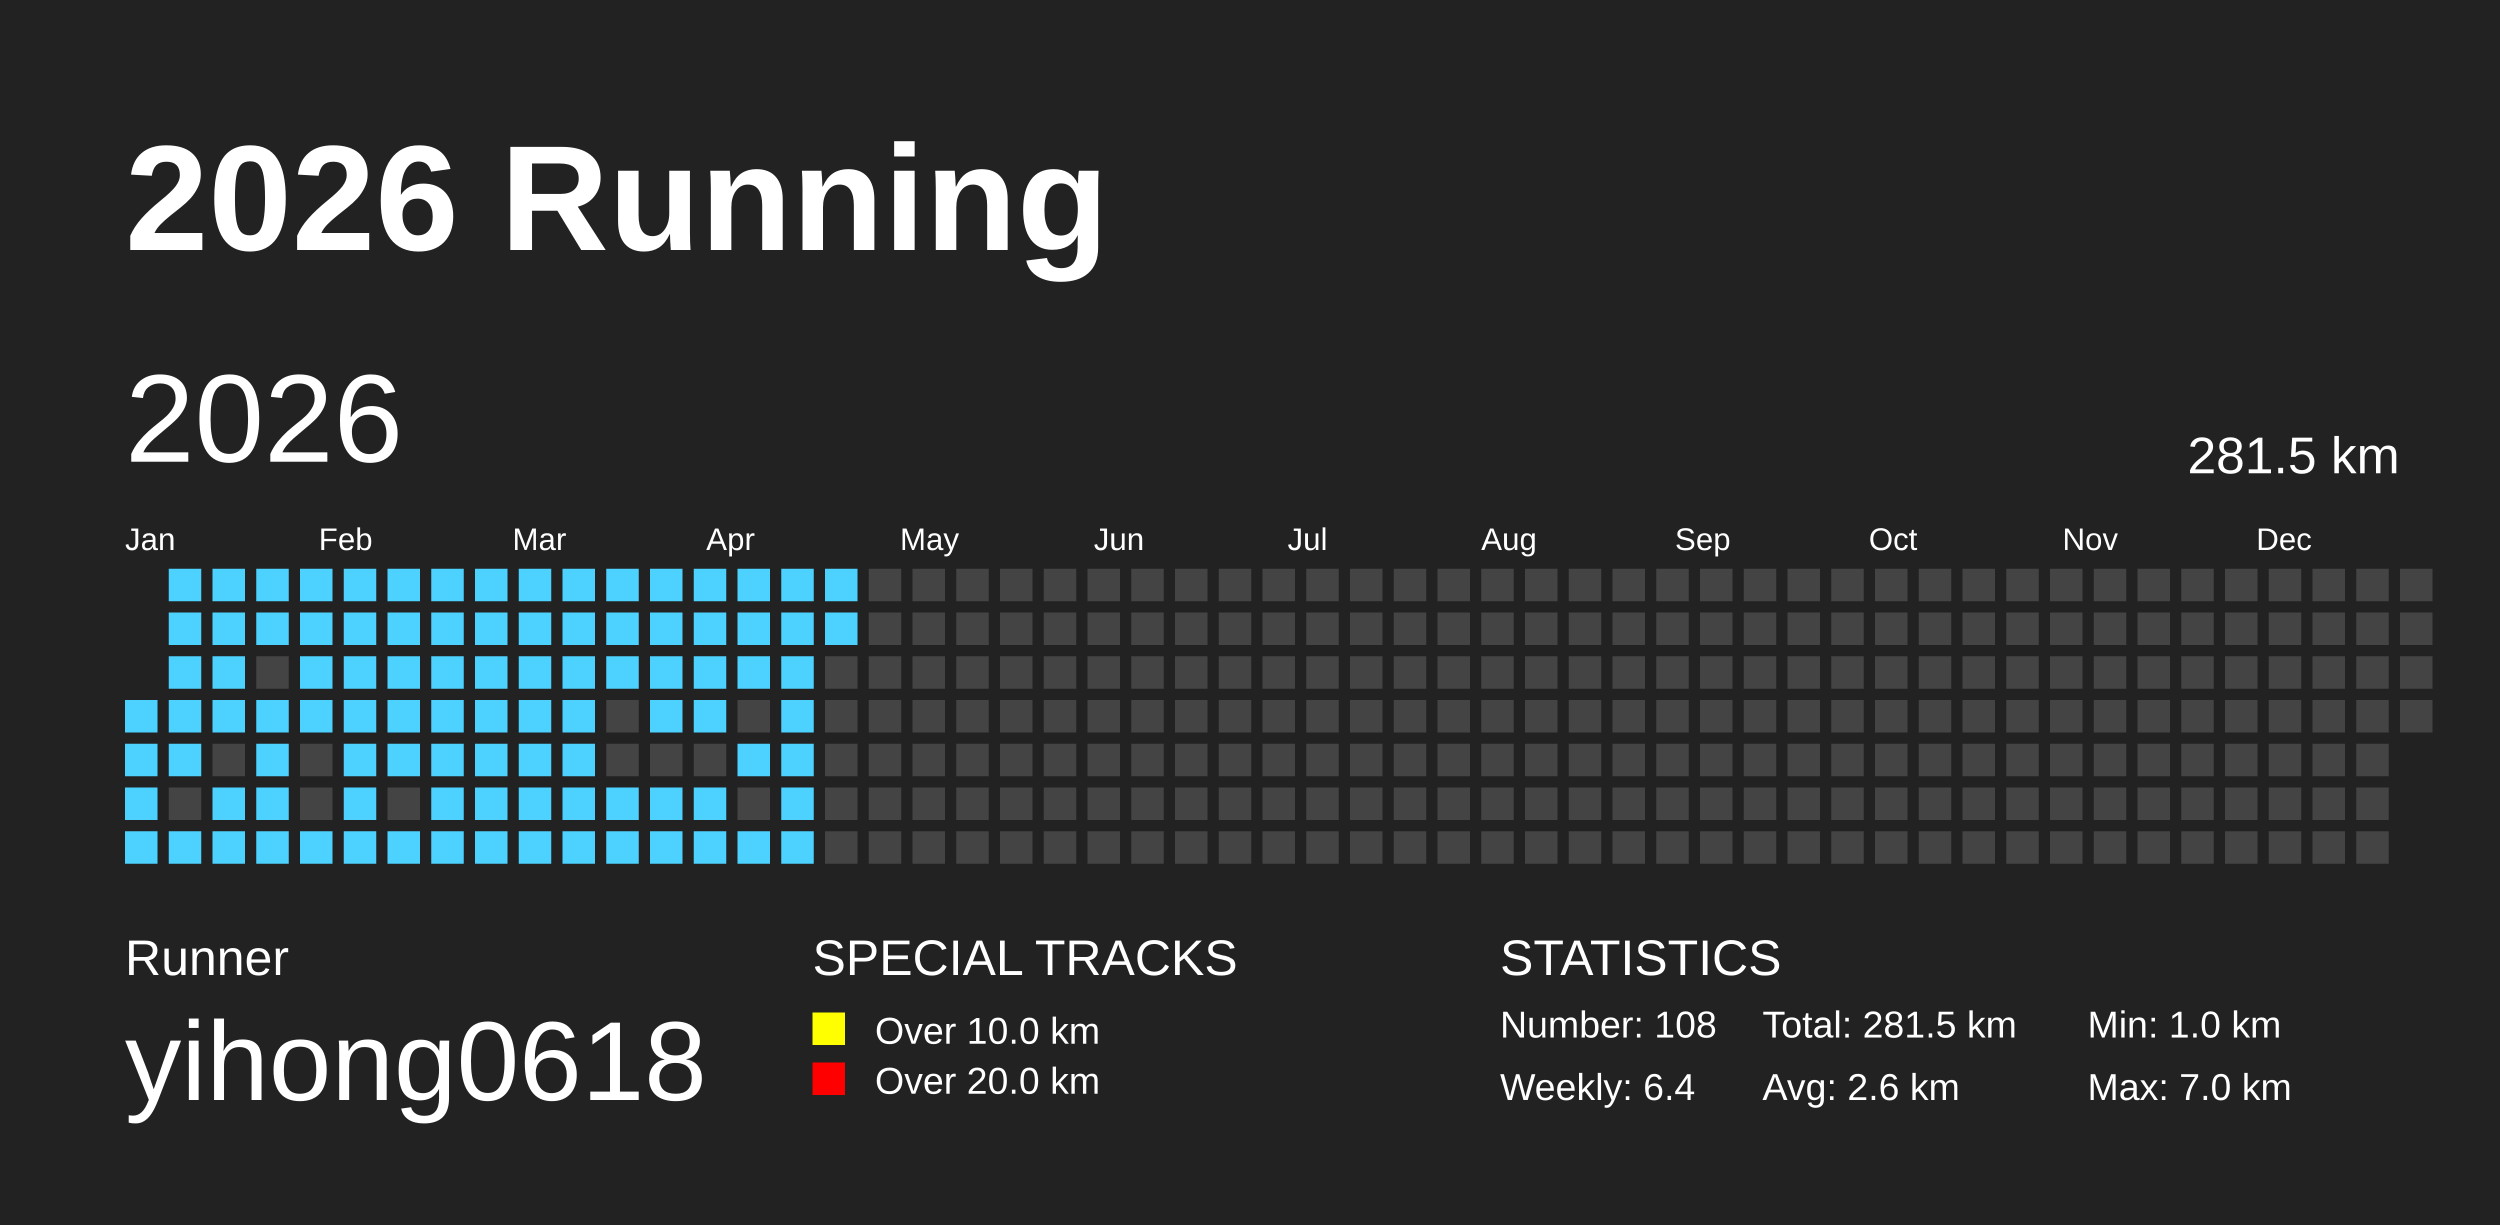
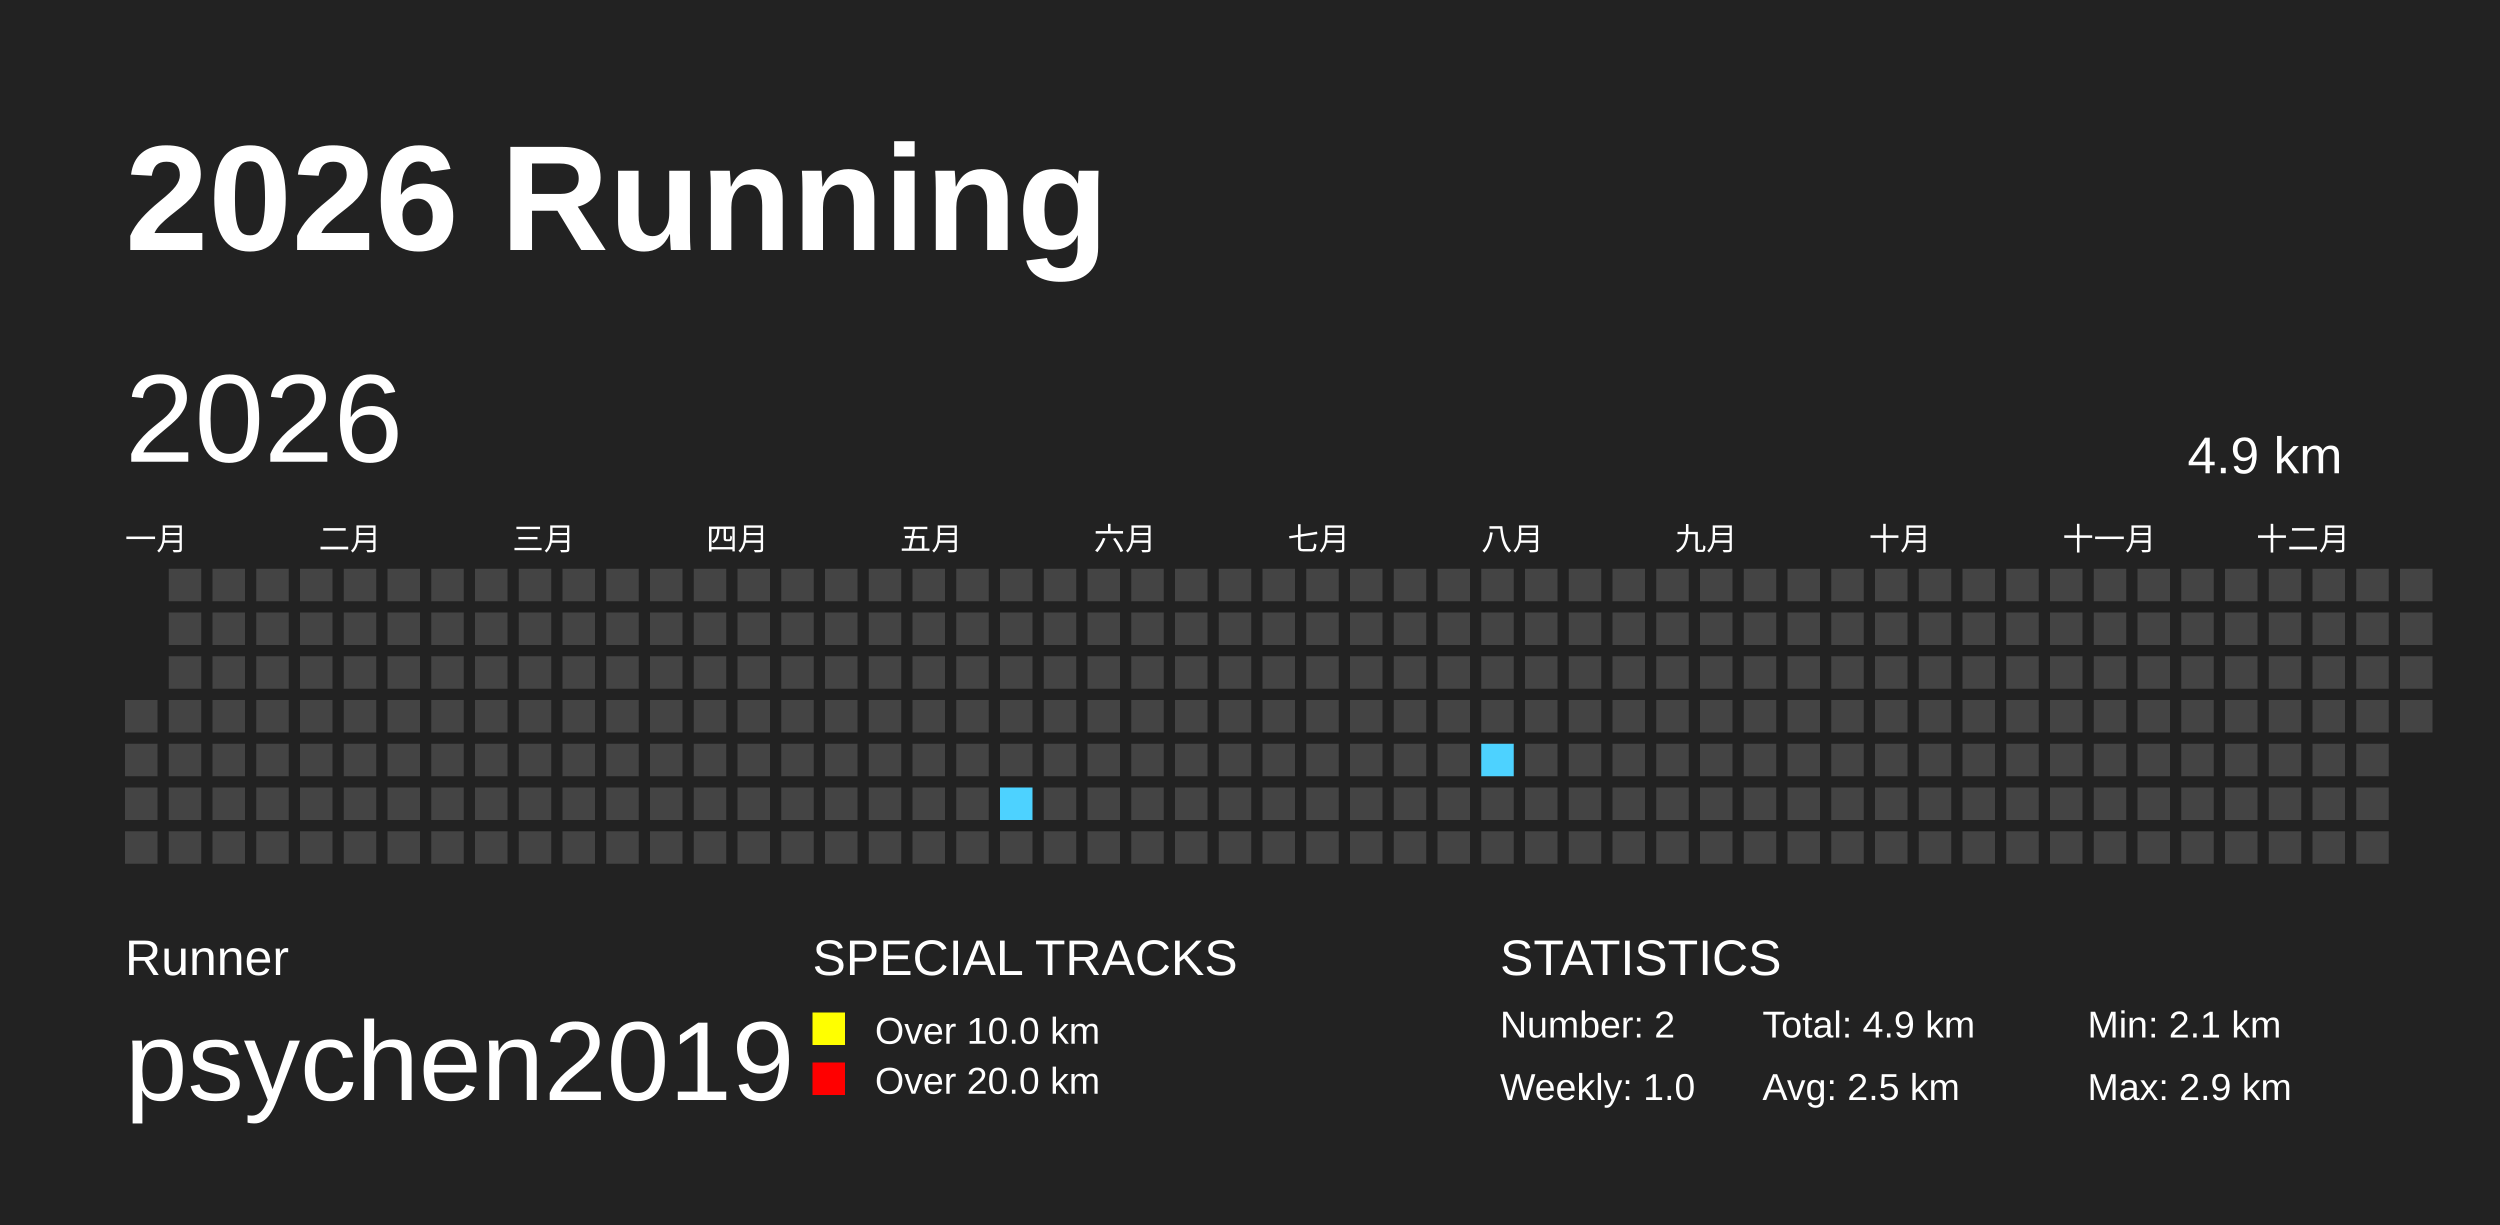
<svg xmlns="http://www.w3.org/2000/svg" baseProfile="full" height="98mm" version="1.1" viewBox="0,0,200,98" width="200mm">
-   <defs />
+   <defs>
+     <pattern height="2" id="indoor-stripe" patternUnits="userSpaceOnUse" width="2">
+       <line stroke="white" stroke-opacity="0.45" stroke-width="0.5" x1="0" x2="2" y1="2" y2="0" />
+     </pattern>
+   </defs>
  <rect fill="#222222" height="98" width="200" x="0" y="0" />
  <text fill="#FFFFFF" style="font-size:12px; font-family:Arial; font-weight:bold;" x="10" y="20">2026 Running</text>
  <text fill="#FFFFFF" style="font-size:4px; font-family:Arial" x="10" y="78">Runner</text>
-   <text fill="#FFFFFF" style="font-size:9px; font-family:Arial" x="10" y="88">yihong0618</text>
+   <text fill="#FFFFFF" style="font-size:9px; font-family:Arial" x="10" y="88">psychen2019</text>
  <text fill="#FFFFFF" style="font-size:4px; font-family:Arial" x="65" y="78">SPECIAL TRACKS</text>
  <rect fill="yellow" height="2.6" width="2.6" x="65" y="81" />
  <text fill="#FFFFFF" style="font-size:3px; font-family:Arial" x="70" y="83.5">Over 10.0 km</text>
  <rect fill="red" height="2.6" width="2.6" x="65" y="85" />
  <text fill="#FFFFFF" style="font-size:3px; font-family:Arial" x="70" y="87.5">Over 20.0 km</text>
  <text fill="#FFFFFF" style="font-size:4px; font-family:Arial" x="120" y="78">STATISTICS</text>
-   <text fill="#FFFFFF" style="font-size:3px; font-family:Arial" x="120" y="83">Number: 108</text>
-   <text fill="#FFFFFF" style="font-size:3px; font-family:Arial" x="120" y="88">Weekly: 6.4</text>
-   <text fill="#FFFFFF" style="font-size:3px; font-family:Arial" x="141" y="83">Total: 281.5 km</text>
-   <text fill="#FFFFFF" style="font-size:3px; font-family:Arial" x="141" y="88">Avg: 2.6 km</text>
-   <text fill="#FFFFFF" style="font-size:3px; font-family:Arial" x="167" y="83">Min: 1.0 km</text>
-   <text fill="#FFFFFF" style="font-size:3px; font-family:Arial" x="167" y="88">Max: 7.0 km</text>
+   <text fill="#FFFFFF" style="font-size:3px; font-family:Arial" x="120" y="83">Number: 2</text>
+   <text fill="#FFFFFF" style="font-size:3px; font-family:Arial" x="120" y="88">Weekly: 1.0</text>
+   <text fill="#FFFFFF" style="font-size:3px; font-family:Arial" x="141" y="83">Total: 4.9 km</text>
+   <text fill="#FFFFFF" style="font-size:3px; font-family:Arial" x="141" y="88">Avg: 2.5 km</text>
+   <text fill="#FFFFFF" style="font-size:3px; font-family:Arial" x="167" y="83">Min: 2.1 km</text>
+   <text fill="#FFFFFF" style="font-size:3px; font-family:Arial" x="167" y="88">Max: 2.9 km</text>
  <text dominant-baseline="hanging" fill="#FFFFFF" style="font-size:10.0px; font-family:Arial;" x="10" y="30">2026</text>
-   <text dominant-baseline="hanging" fill="#FFFFFF" style="font-size:4.125px; font-family:Arial;" x="175" y="35">281.5 km</text>
-   <text fill="#FFFFFF" style="font-size:2.5px; font-family:Arial" x="10.0" y="44">Jan</text>
-   <text fill="#FFFFFF" style="font-size:2.5px; font-family:Arial" x="25.5" y="44">Feb</text>
-   <text fill="#FFFFFF" style="font-size:2.5px; font-family:Arial" x="41.0" y="44">Mar</text>
-   <text fill="#FFFFFF" style="font-size:2.5px; font-family:Arial" x="56.5" y="44">Apr</text>
-   <text fill="#FFFFFF" style="font-size:2.5px; font-family:Arial" x="72.0" y="44">May</text>
-   <text fill="#FFFFFF" style="font-size:2.5px; font-family:Arial" x="87.5" y="44">Jun</text>
-   <text fill="#FFFFFF" style="font-size:2.5px; font-family:Arial" x="103.0" y="44">Jul</text>
-   <text fill="#FFFFFF" style="font-size:2.5px; font-family:Arial" x="118.5" y="44">Aug</text>
-   <text fill="#FFFFFF" style="font-size:2.5px; font-family:Arial" x="134.0" y="44">Sep</text>
-   <text fill="#FFFFFF" style="font-size:2.5px; font-family:Arial" x="149.5" y="44">Oct</text>
-   <text fill="#FFFFFF" style="font-size:2.5px; font-family:Arial" x="165.0" y="44">Nov</text>
-   <text fill="#FFFFFF" style="font-size:2.5px; font-family:Arial" x="180.5" y="44">Dec</text>
-   <rect fill="#4DD2FF" height="2.6" width="2.6" x="10.0" y="56.0" />
-   <rect fill="#4DD2FF" height="2.6" width="2.6" x="10.0" y="59.5" />
-   <rect fill="#4DD2FF" height="2.6" width="2.6" x="10.0" y="63.0" />
-   <rect fill="#4DD2FF" height="2.6" width="2.6" x="10.0" y="66.5" />
-   <rect fill="#4DD2FF" height="2.6" width="2.6" x="13.5" y="45.5" />
-   <rect fill="#4DD2FF" height="2.6" width="2.6" x="13.5" y="49.0" />
-   <rect fill="#4DD2FF" height="2.6" width="2.6" x="13.5" y="52.5" />
-   <rect fill="#4DD2FF" height="2.6" width="2.6" x="13.5" y="56.0" />
-   <rect fill="#4DD2FF" height="2.6" width="2.6" x="13.5" y="59.5" />
+   <text dominant-baseline="hanging" fill="#FFFFFF" style="font-size:4.125px; font-family:Arial;" x="175" y="35">4.9 km</text>
+   <text fill="#FFFFFF" style="font-size:2.5px; font-family:Arial" x="10.0" y="44">一月</text>
+   <text fill="#FFFFFF" style="font-size:2.5px; font-family:Arial" x="25.5" y="44">二月</text>
+   <text fill="#FFFFFF" style="font-size:2.5px; font-family:Arial" x="41.0" y="44">三月</text>
+   <text fill="#FFFFFF" style="font-size:2.5px; font-family:Arial" x="56.5" y="44">四月</text>
+   <text fill="#FFFFFF" style="font-size:2.5px; font-family:Arial" x="72.0" y="44">五月</text>
+   <text fill="#FFFFFF" style="font-size:2.5px; font-family:Arial" x="87.5" y="44">六月</text>
+   <text fill="#FFFFFF" style="font-size:2.5px; font-family:Arial" x="103.0" y="44">七月</text>
+   <text fill="#FFFFFF" style="font-size:2.5px; font-family:Arial" x="118.5" y="44">八月</text>
+   <text fill="#FFFFFF" style="font-size:2.5px; font-family:Arial" x="134.0" y="44">九月</text>
+   <text fill="#FFFFFF" style="font-size:2.5px; font-family:Arial" x="149.5" y="44">十月</text>
+   <text fill="#FFFFFF" style="font-size:2.5px; font-family:Arial" x="165.0" y="44">十一月</text>
+   <text fill="#FFFFFF" style="font-size:2.5px; font-family:Arial" x="180.5" y="44">十二月</text>
+   <rect fill="#444444" height="2.6" width="2.6" x="10.0" y="56.0" />
+   <rect fill="#444444" height="2.6" width="2.6" x="10.0" y="59.5" />
+   <rect fill="#444444" height="2.6" width="2.6" x="10.0" y="63.0" />
+   <rect fill="#444444" height="2.6" width="2.6" x="10.0" y="66.5" />
+   <rect fill="#444444" height="2.6" width="2.6" x="13.5" y="45.5" />
+   <rect fill="#444444" height="2.6" width="2.6" x="13.5" y="49.0" />
+   <rect fill="#444444" height="2.6" width="2.6" x="13.5" y="52.5" />
+   <rect fill="#444444" height="2.6" width="2.6" x="13.5" y="56.0" />
+   <rect fill="#444444" height="2.6" width="2.6" x="13.5" y="59.5" />
  <rect fill="#444444" height="2.6" width="2.6" x="13.5" y="63.0" />
-   <rect fill="#4DD2FF" height="2.6" width="2.6" x="13.5" y="66.5" />
-   <rect fill="#4DD2FF" height="2.6" width="2.6" x="17.0" y="45.5" />
-   <rect fill="#4DD2FF" height="2.6" width="2.6" x="17.0" y="49.0" />
-   <rect fill="#4DD2FF" height="2.6" width="2.6" x="17.0" y="52.5" />
-   <rect fill="#4DD2FF" height="2.6" width="2.6" x="17.0" y="56.0" />
+   <rect fill="#444444" height="2.6" width="2.6" x="13.5" y="66.5" />
+   <rect fill="#444444" height="2.6" width="2.6" x="17.0" y="45.5" />
+   <rect fill="#444444" height="2.6" width="2.6" x="17.0" y="49.0" />
+   <rect fill="#444444" height="2.6" width="2.6" x="17.0" y="52.5" />
+   <rect fill="#444444" height="2.6" width="2.6" x="17.0" y="56.0" />
  <rect fill="#444444" height="2.6" width="2.6" x="17.0" y="59.5" />
-   <rect fill="#4DD2FF" height="2.6" width="2.6" x="17.0" y="63.0" />
-   <rect fill="#4DD2FF" height="2.6" width="2.6" x="17.0" y="66.5" />
-   <rect fill="#4DD2FF" height="2.6" width="2.6" x="20.5" y="45.5" />
-   <rect fill="#4DD2FF" height="2.6" width="2.6" x="20.5" y="49.0" />
+   <rect fill="#444444" height="2.6" width="2.6" x="17.0" y="63.0" />
+   <rect fill="#444444" height="2.6" width="2.6" x="17.0" y="66.5" />
+   <rect fill="#444444" height="2.6" width="2.6" x="20.5" y="45.5" />
+   <rect fill="#444444" height="2.6" width="2.6" x="20.5" y="49.0" />
  <rect fill="#444444" height="2.6" width="2.6" x="20.5" y="52.5" />
-   <rect fill="#4DD2FF" height="2.6" width="2.6" x="20.5" y="56.0" />
-   <rect fill="#4DD2FF" height="2.6" width="2.6" x="20.5" y="59.5" />
-   <rect fill="#4DD2FF" height="2.6" width="2.6" x="20.5" y="63.0" />
-   <rect fill="#4DD2FF" height="2.6" width="2.6" x="20.5" y="66.5" />
-   <rect fill="#4DD2FF" height="2.6" width="2.6" x="24.0" y="45.5" />
-   <rect fill="#4DD2FF" height="2.6" width="2.6" x="24.0" y="49.0" />
-   <rect fill="#4DD2FF" height="2.6" width="2.6" x="24.0" y="52.5" />
-   <rect fill="#4DD2FF" height="2.6" width="2.6" x="24.0" y="56.0" />
+   <rect fill="#444444" height="2.6" width="2.6" x="20.5" y="56.0" />
+   <rect fill="#444444" height="2.6" width="2.6" x="20.5" y="59.5" />
+   <rect fill="#444444" height="2.6" width="2.6" x="20.5" y="63.0" />
+   <rect fill="#444444" height="2.6" width="2.6" x="20.5" y="66.5" />
+   <rect fill="#444444" height="2.6" width="2.6" x="24.0" y="45.5" />
+   <rect fill="#444444" height="2.6" width="2.6" x="24.0" y="49.0" />
+   <rect fill="#444444" height="2.6" width="2.6" x="24.0" y="52.5" />
+   <rect fill="#444444" height="2.6" width="2.6" x="24.0" y="56.0" />
  <rect fill="#444444" height="2.6" width="2.6" x="24.0" y="59.5" />
  <rect fill="#444444" height="2.6" width="2.6" x="24.0" y="63.0" />
-   <rect fill="#4DD2FF" height="2.6" width="2.6" x="24.0" y="66.5" />
-   <rect fill="#4DD2FF" height="2.6" width="2.6" x="27.5" y="45.5" />
-   <rect fill="#4DD2FF" height="2.6" width="2.6" x="27.5" y="49.0" />
-   <rect fill="#4DD2FF" height="2.6" width="2.6" x="27.5" y="52.5" />
-   <rect fill="#4DD2FF" height="2.6" width="2.6" x="27.5" y="56.0" />
-   <rect fill="#4DD2FF" height="2.6" width="2.6" x="27.5" y="59.5" />
-   <rect fill="#4DD2FF" height="2.6" width="2.6" x="27.5" y="63.0" />
-   <rect fill="#4DD2FF" height="2.6" width="2.6" x="27.5" y="66.5" />
-   <rect fill="#4DD2FF" height="2.6" width="2.6" x="31.0" y="45.5" />
-   <rect fill="#4DD2FF" height="2.6" width="2.6" x="31.0" y="49.0" />
-   <rect fill="#4DD2FF" height="2.6" width="2.6" x="31.0" y="52.5" />
-   <rect fill="#4DD2FF" height="2.6" width="2.6" x="31.0" y="56.0" />
-   <rect fill="#4DD2FF" height="2.6" width="2.6" x="31.0" y="59.5" />
+   <rect fill="#444444" height="2.6" width="2.6" x="24.0" y="66.5" />
+   <rect fill="#444444" height="2.6" width="2.6" x="27.5" y="45.5" />
+   <rect fill="#444444" height="2.6" width="2.6" x="27.5" y="49.0" />
+   <rect fill="#444444" height="2.6" width="2.6" x="27.5" y="52.5" />
+   <rect fill="#444444" height="2.6" width="2.6" x="27.5" y="56.0" />
+   <rect fill="#444444" height="2.6" width="2.6" x="27.5" y="59.5" />
+   <rect fill="#444444" height="2.6" width="2.6" x="27.5" y="63.0" />
+   <rect fill="#444444" height="2.6" width="2.6" x="27.5" y="66.5" />
+   <rect fill="#444444" height="2.6" width="2.6" x="31.0" y="45.5" />
+   <rect fill="#444444" height="2.6" width="2.6" x="31.0" y="49.0" />
+   <rect fill="#444444" height="2.6" width="2.6" x="31.0" y="52.5" />
+   <rect fill="#444444" height="2.6" width="2.6" x="31.0" y="56.0" />
+   <rect fill="#444444" height="2.6" width="2.6" x="31.0" y="59.5" />
  <rect fill="#444444" height="2.6" width="2.6" x="31.0" y="63.0" />
-   <rect fill="#4DD2FF" height="2.6" width="2.6" x="31.0" y="66.5" />
-   <rect fill="#4DD2FF" height="2.6" width="2.6" x="34.5" y="45.5" />
-   <rect fill="#4DD2FF" height="2.6" width="2.6" x="34.5" y="49.0" />
-   <rect fill="#4DD2FF" height="2.6" width="2.6" x="34.5" y="52.5" />
-   <rect fill="#4DD2FF" height="2.6" width="2.6" x="34.5" y="56.0" />
-   <rect fill="#4DD2FF" height="2.6" width="2.6" x="34.5" y="59.5" />
-   <rect fill="#4DD2FF" height="2.6" width="2.6" x="34.5" y="63.0" />
-   <rect fill="#4DD2FF" height="2.6" width="2.6" x="34.5" y="66.5" />
-   <rect fill="#4DD2FF" height="2.6" width="2.6" x="38.0" y="45.5" />
-   <rect fill="#4DD2FF" height="2.6" width="2.6" x="38.0" y="49.0" />
-   <rect fill="#4DD2FF" height="2.6" width="2.6" x="38.0" y="52.5" />
-   <rect fill="#4DD2FF" height="2.6" width="2.6" x="38.0" y="56.0" />
-   <rect fill="#4DD2FF" height="2.6" width="2.6" x="38.0" y="59.5" />
-   <rect fill="#4DD2FF" height="2.6" width="2.6" x="38.0" y="63.0" />
-   <rect fill="#4DD2FF" height="2.6" width="2.6" x="38.0" y="66.5" />
-   <rect fill="#4DD2FF" height="2.6" width="2.6" x="41.5" y="45.5" />
-   <rect fill="#4DD2FF" height="2.6" width="2.6" x="41.5" y="49.0" />
-   <rect fill="#4DD2FF" height="2.6" width="2.6" x="41.5" y="52.5" />
-   <rect fill="#4DD2FF" height="2.6" width="2.6" x="41.5" y="56.0" />
-   <rect fill="#4DD2FF" height="2.6" width="2.6" x="41.5" y="59.5" />
-   <rect fill="#4DD2FF" height="2.6" width="2.6" x="41.5" y="63.0" />
-   <rect fill="#4DD2FF" height="2.6" width="2.6" x="41.5" y="66.5" />
-   <rect fill="#4DD2FF" height="2.6" width="2.6" x="45.0" y="45.5" />
-   <rect fill="#4DD2FF" height="2.6" width="2.6" x="45.0" y="49.0" />
-   <rect fill="#4DD2FF" height="2.6" width="2.6" x="45.0" y="52.5" />
-   <rect fill="#4DD2FF" height="2.6" width="2.6" x="45.0" y="56.0" />
-   <rect fill="#4DD2FF" height="2.6" width="2.6" x="45.0" y="59.5" />
-   <rect fill="#4DD2FF" height="2.6" width="2.6" x="45.0" y="63.0" />
-   <rect fill="#4DD2FF" height="2.6" width="2.6" x="45.0" y="66.5" />
-   <rect fill="#4DD2FF" height="2.6" width="2.6" x="48.5" y="45.5" />
-   <rect fill="#4DD2FF" height="2.6" width="2.6" x="48.5" y="49.0" />
-   <rect fill="#4DD2FF" height="2.6" width="2.6" x="48.5" y="52.5" />
+   <rect fill="#444444" height="2.6" width="2.6" x="31.0" y="66.5" />
+   <rect fill="#444444" height="2.6" width="2.6" x="34.5" y="45.5" />
+   <rect fill="#444444" height="2.6" width="2.6" x="34.5" y="49.0" />
+   <rect fill="#444444" height="2.6" width="2.6" x="34.5" y="52.5" />
+   <rect fill="#444444" height="2.6" width="2.6" x="34.5" y="56.0" />
+   <rect fill="#444444" height="2.6" width="2.6" x="34.5" y="59.5" />
+   <rect fill="#444444" height="2.6" width="2.6" x="34.5" y="63.0" />
+   <rect fill="#444444" height="2.6" width="2.6" x="34.5" y="66.5" />
+   <rect fill="#444444" height="2.6" width="2.6" x="38.0" y="45.5" />
+   <rect fill="#444444" height="2.6" width="2.6" x="38.0" y="49.0" />
+   <rect fill="#444444" height="2.6" width="2.6" x="38.0" y="52.5" />
+   <rect fill="#444444" height="2.6" width="2.6" x="38.0" y="56.0" />
+   <rect fill="#444444" height="2.6" width="2.6" x="38.0" y="59.5" />
+   <rect fill="#444444" height="2.6" width="2.6" x="38.0" y="63.0" />
+   <rect fill="#444444" height="2.6" width="2.6" x="38.0" y="66.5" />
+   <rect fill="#444444" height="2.6" width="2.6" x="41.5" y="45.5" />
+   <rect fill="#444444" height="2.6" width="2.6" x="41.5" y="49.0" />
+   <rect fill="#444444" height="2.6" width="2.6" x="41.5" y="52.5" />
+   <rect fill="#444444" height="2.6" width="2.6" x="41.5" y="56.0" />
+   <rect fill="#444444" height="2.6" width="2.6" x="41.5" y="59.5" />
+   <rect fill="#444444" height="2.6" width="2.6" x="41.5" y="63.0" />
+   <rect fill="#444444" height="2.6" width="2.6" x="41.5" y="66.5" />
+   <rect fill="#444444" height="2.6" width="2.6" x="45.0" y="45.5" />
+   <rect fill="#444444" height="2.6" width="2.6" x="45.0" y="49.0" />
+   <rect fill="#444444" height="2.6" width="2.6" x="45.0" y="52.5" />
+   <rect fill="#444444" height="2.6" width="2.6" x="45.0" y="56.0" />
+   <rect fill="#444444" height="2.6" width="2.6" x="45.0" y="59.5" />
+   <rect fill="#444444" height="2.6" width="2.6" x="45.0" y="63.0" />
+   <rect fill="#444444" height="2.6" width="2.6" x="45.0" y="66.5" />
+   <rect fill="#444444" height="2.6" width="2.6" x="48.5" y="45.5" />
+   <rect fill="#444444" height="2.6" width="2.6" x="48.5" y="49.0" />
+   <rect fill="#444444" height="2.6" width="2.6" x="48.5" y="52.5" />
  <rect fill="#444444" height="2.6" width="2.6" x="48.5" y="56.0" />
  <rect fill="#444444" height="2.6" width="2.6" x="48.5" y="59.5" />
-   <rect fill="#4DD2FF" height="2.6" width="2.6" x="48.5" y="63.0" />
-   <rect fill="#4DD2FF" height="2.6" width="2.6" x="48.5" y="66.5" />
-   <rect fill="#4DD2FF" height="2.6" width="2.6" x="52.0" y="45.5" />
-   <rect fill="#4DD2FF" height="2.6" width="2.6" x="52.0" y="49.0" />
-   <rect fill="#4DD2FF" height="2.6" width="2.6" x="52.0" y="52.5" />
-   <rect fill="#4DD2FF" height="2.6" width="2.6" x="52.0" y="56.0" />
+   <rect fill="#444444" height="2.6" width="2.6" x="48.5" y="63.0" />
+   <rect fill="#444444" height="2.6" width="2.6" x="48.5" y="66.5" />
+   <rect fill="#444444" height="2.6" width="2.6" x="52.0" y="45.5" />
+   <rect fill="#444444" height="2.6" width="2.6" x="52.0" y="49.0" />
+   <rect fill="#444444" height="2.6" width="2.6" x="52.0" y="52.5" />
+   <rect fill="#444444" height="2.6" width="2.6" x="52.0" y="56.0" />
  <rect fill="#444444" height="2.6" width="2.6" x="52.0" y="59.5" />
-   <rect fill="#4DD2FF" height="2.6" width="2.6" x="52.0" y="63.0" />
-   <rect fill="#4DD2FF" height="2.6" width="2.6" x="52.0" y="66.5" />
-   <rect fill="#4DD2FF" height="2.6" width="2.6" x="55.5" y="45.5" />
-   <rect fill="#4DD2FF" height="2.6" width="2.6" x="55.5" y="49.0" />
-   <rect fill="#4DD2FF" height="2.6" width="2.6" x="55.5" y="52.5" />
-   <rect fill="#4DD2FF" height="2.6" width="2.6" x="55.5" y="56.0" />
+   <rect fill="#444444" height="2.6" width="2.6" x="52.0" y="63.0" />
+   <rect fill="#444444" height="2.6" width="2.6" x="52.0" y="66.5" />
+   <rect fill="#444444" height="2.6" width="2.6" x="55.5" y="45.5" />
+   <rect fill="#444444" height="2.6" width="2.6" x="55.5" y="49.0" />
+   <rect fill="#444444" height="2.6" width="2.6" x="55.5" y="52.5" />
+   <rect fill="#444444" height="2.6" width="2.6" x="55.5" y="56.0" />
  <rect fill="#444444" height="2.6" width="2.6" x="55.5" y="59.5" />
-   <rect fill="#4DD2FF" height="2.6" width="2.6" x="55.5" y="63.0" />
-   <rect fill="#4DD2FF" height="2.6" width="2.6" x="55.5" y="66.5" />
-   <rect fill="#4DD2FF" height="2.6" width="2.6" x="59.0" y="45.5" />
-   <rect fill="#4DD2FF" height="2.6" width="2.6" x="59.0" y="49.0" />
-   <rect fill="#4DD2FF" height="2.6" width="2.6" x="59.0" y="52.5" />
+   <rect fill="#444444" height="2.6" width="2.6" x="55.5" y="63.0" />
+   <rect fill="#444444" height="2.6" width="2.6" x="55.5" y="66.5" />
+   <rect fill="#444444" height="2.6" width="2.6" x="59.0" y="45.5" />
+   <rect fill="#444444" height="2.6" width="2.6" x="59.0" y="49.0" />
+   <rect fill="#444444" height="2.6" width="2.6" x="59.0" y="52.5" />
  <rect fill="#444444" height="2.6" width="2.6" x="59.0" y="56.0" />
-   <rect fill="#4DD2FF" height="2.6" width="2.6" x="59.0" y="59.5" />
+   <rect fill="#444444" height="2.6" width="2.6" x="59.0" y="59.5" />
  <rect fill="#444444" height="2.6" width="2.6" x="59.0" y="63.0" />
-   <rect fill="#4DD2FF" height="2.6" width="2.6" x="59.0" y="66.5" />
-   <rect fill="#4DD2FF" height="2.6" width="2.6" x="62.5" y="45.5" />
-   <rect fill="#4DD2FF" height="2.6" width="2.6" x="62.5" y="49.0" />
-   <rect fill="#4DD2FF" height="2.6" width="2.6" x="62.5" y="52.5" />
-   <rect fill="#4DD2FF" height="2.6" width="2.6" x="62.5" y="56.0" />
-   <rect fill="#4DD2FF" height="2.6" width="2.6" x="62.5" y="59.5" />
-   <rect fill="#4DD2FF" height="2.6" width="2.6" x="62.5" y="63.0" />
-   <rect fill="#4DD2FF" height="2.6" width="2.6" x="62.5" y="66.5" />
-   <rect fill="#4DD2FF" height="2.6" width="2.6" x="66.0" y="45.5" />
-   <rect fill="#4DD2FF" height="2.6" width="2.6" x="66.0" y="49.0" />
+   <rect fill="#444444" height="2.6" width="2.6" x="59.0" y="66.5" />
+   <rect fill="#444444" height="2.6" width="2.6" x="62.5" y="45.5" />
+   <rect fill="#444444" height="2.6" width="2.6" x="62.5" y="49.0" />
+   <rect fill="#444444" height="2.6" width="2.6" x="62.5" y="52.5" />
+   <rect fill="#444444" height="2.6" width="2.6" x="62.5" y="56.0" />
+   <rect fill="#444444" height="2.6" width="2.6" x="62.5" y="59.5" />
+   <rect fill="#444444" height="2.6" width="2.6" x="62.5" y="63.0" />
+   <rect fill="#444444" height="2.6" width="2.6" x="62.5" y="66.5" />
+   <rect fill="#444444" height="2.6" width="2.6" x="66.0" y="45.5" />
+   <rect fill="#444444" height="2.6" width="2.6" x="66.0" y="49.0" />
  <rect fill="#444444" height="2.6" width="2.6" x="66.0" y="52.5" />
  <rect fill="#444444" height="2.6" width="2.6" x="66.0" y="56.0" />
  <rect fill="#444444" height="2.6" width="2.6" x="66.0" y="59.5" />
  <rect fill="#444444" height="2.6" width="2.6" x="66.0" y="63.0" />
  <rect fill="#444444" height="2.6" width="2.6" x="66.0" y="66.5" />
  <rect fill="#444444" height="2.6" width="2.6" x="69.5" y="45.5" />
  <rect fill="#444444" height="2.6" width="2.6" x="69.5" y="49.0" />
  <rect fill="#444444" height="2.6" width="2.6" x="69.5" y="52.5" />
  <rect fill="#444444" height="2.6" width="2.6" x="69.5" y="56.0" />
  <rect fill="#444444" height="2.6" width="2.6" x="69.5" y="59.5" />
  <rect fill="#444444" height="2.6" width="2.6" x="69.5" y="63.0" />
  <rect fill="#444444" height="2.6" width="2.6" x="69.5" y="66.5" />
  <rect fill="#444444" height="2.6" width="2.6" x="73.0" y="45.5" />
  <rect fill="#444444" height="2.6" width="2.6" x="73.0" y="49.0" />
  <rect fill="#444444" height="2.6" width="2.6" x="73.0" y="52.5" />
  <rect fill="#444444" height="2.6" width="2.6" x="73.0" y="56.0" />
  <rect fill="#444444" height="2.6" width="2.6" x="73.0" y="59.5" />
  <rect fill="#444444" height="2.6" width="2.6" x="73.0" y="63.0" />
  <rect fill="#444444" height="2.6" width="2.6" x="73.0" y="66.5" />
  <rect fill="#444444" height="2.6" width="2.6" x="76.5" y="45.5" />
  <rect fill="#444444" height="2.6" width="2.6" x="76.5" y="49.0" />
  <rect fill="#444444" height="2.6" width="2.6" x="76.5" y="52.5" />
  <rect fill="#444444" height="2.6" width="2.6" x="76.5" y="56.0" />
  <rect fill="#444444" height="2.6" width="2.6" x="76.5" y="59.5" />
  <rect fill="#444444" height="2.6" width="2.6" x="76.5" y="63.0" />
  <rect fill="#444444" height="2.6" width="2.6" x="76.5" y="66.5" />
  <rect fill="#444444" height="2.6" width="2.6" x="80.0" y="45.5" />
  <rect fill="#444444" height="2.6" width="2.6" x="80.0" y="49.0" />
  <rect fill="#444444" height="2.6" width="2.6" x="80.0" y="52.5" />
  <rect fill="#444444" height="2.6" width="2.6" x="80.0" y="56.0" />
  <rect fill="#444444" height="2.6" width="2.6" x="80.0" y="59.5" />
-   <rect fill="#444444" height="2.6" width="2.6" x="80.0" y="63.0" />
+   <rect fill="#4DD2FF" height="2.6" width="2.6" x="80.0" y="63.0" />
  <rect fill="#444444" height="2.6" width="2.6" x="80.0" y="66.5" />
  <rect fill="#444444" height="2.6" width="2.6" x="83.5" y="45.5" />
  <rect fill="#444444" height="2.6" width="2.6" x="83.5" y="49.0" />
  <rect fill="#444444" height="2.6" width="2.6" x="83.5" y="52.5" />
  <rect fill="#444444" height="2.6" width="2.6" x="83.5" y="56.0" />
  <rect fill="#444444" height="2.6" width="2.6" x="83.5" y="59.5" />
  <rect fill="#444444" height="2.6" width="2.6" x="83.5" y="63.0" />
  <rect fill="#444444" height="2.6" width="2.6" x="83.5" y="66.5" />
  <rect fill="#444444" height="2.6" width="2.6" x="87.0" y="45.5" />
  <rect fill="#444444" height="2.6" width="2.6" x="87.0" y="49.0" />
  <rect fill="#444444" height="2.6" width="2.6" x="87.0" y="52.5" />
  <rect fill="#444444" height="2.6" width="2.6" x="87.0" y="56.0" />
  <rect fill="#444444" height="2.6" width="2.6" x="87.0" y="59.5" />
  <rect fill="#444444" height="2.6" width="2.6" x="87.0" y="63.0" />
  <rect fill="#444444" height="2.6" width="2.6" x="87.0" y="66.5" />
  <rect fill="#444444" height="2.6" width="2.6" x="90.5" y="45.5" />
  <rect fill="#444444" height="2.6" width="2.6" x="90.5" y="49.0" />
  <rect fill="#444444" height="2.6" width="2.6" x="90.5" y="52.5" />
  <rect fill="#444444" height="2.6" width="2.6" x="90.5" y="56.0" />
  <rect fill="#444444" height="2.6" width="2.6" x="90.5" y="59.5" />
  <rect fill="#444444" height="2.6" width="2.6" x="90.5" y="63.0" />
  <rect fill="#444444" height="2.6" width="2.6" x="90.5" y="66.5" />
  <rect fill="#444444" height="2.6" width="2.6" x="94.0" y="45.5" />
  <rect fill="#444444" height="2.6" width="2.6" x="94.0" y="49.0" />
  <rect fill="#444444" height="2.6" width="2.6" x="94.0" y="52.5" />
  <rect fill="#444444" height="2.6" width="2.6" x="94.0" y="56.0" />
  <rect fill="#444444" height="2.6" width="2.6" x="94.0" y="59.5" />
  <rect fill="#444444" height="2.6" width="2.6" x="94.0" y="63.0" />
  <rect fill="#444444" height="2.6" width="2.6" x="94.0" y="66.5" />
  <rect fill="#444444" height="2.6" width="2.6" x="97.5" y="45.5" />
  <rect fill="#444444" height="2.6" width="2.6" x="97.5" y="49.0" />
  <rect fill="#444444" height="2.6" width="2.6" x="97.5" y="52.5" />
  <rect fill="#444444" height="2.6" width="2.6" x="97.5" y="56.0" />
  <rect fill="#444444" height="2.6" width="2.6" x="97.5" y="59.5" />
  <rect fill="#444444" height="2.6" width="2.6" x="97.5" y="63.0" />
  <rect fill="#444444" height="2.6" width="2.6" x="97.5" y="66.5" />
  <rect fill="#444444" height="2.6" width="2.6" x="101.0" y="45.5" />
  <rect fill="#444444" height="2.6" width="2.6" x="101.0" y="49.0" />
  <rect fill="#444444" height="2.6" width="2.6" x="101.0" y="52.5" />
  <rect fill="#444444" height="2.6" width="2.6" x="101.0" y="56.0" />
  <rect fill="#444444" height="2.6" width="2.6" x="101.0" y="59.5" />
  <rect fill="#444444" height="2.6" width="2.6" x="101.0" y="63.0" />
  <rect fill="#444444" height="2.6" width="2.6" x="101.0" y="66.5" />
  <rect fill="#444444" height="2.6" width="2.6" x="104.5" y="45.5" />
  <rect fill="#444444" height="2.6" width="2.6" x="104.5" y="49.0" />
  <rect fill="#444444" height="2.6" width="2.6" x="104.5" y="52.5" />
  <rect fill="#444444" height="2.6" width="2.6" x="104.5" y="56.0" />
  <rect fill="#444444" height="2.6" width="2.6" x="104.5" y="59.5" />
  <rect fill="#444444" height="2.6" width="2.6" x="104.5" y="63.0" />
  <rect fill="#444444" height="2.6" width="2.6" x="104.5" y="66.5" />
  <rect fill="#444444" height="2.6" width="2.6" x="108.0" y="45.5" />
  <rect fill="#444444" height="2.6" width="2.6" x="108.0" y="49.0" />
  <rect fill="#444444" height="2.6" width="2.6" x="108.0" y="52.5" />
  <rect fill="#444444" height="2.6" width="2.6" x="108.0" y="56.0" />
  <rect fill="#444444" height="2.6" width="2.6" x="108.0" y="59.5" />
  <rect fill="#444444" height="2.6" width="2.6" x="108.0" y="63.0" />
  <rect fill="#444444" height="2.6" width="2.6" x="108.0" y="66.5" />
  <rect fill="#444444" height="2.6" width="2.6" x="111.5" y="45.5" />
  <rect fill="#444444" height="2.6" width="2.6" x="111.5" y="49.0" />
  <rect fill="#444444" height="2.6" width="2.6" x="111.5" y="52.5" />
  <rect fill="#444444" height="2.6" width="2.6" x="111.5" y="56.0" />
  <rect fill="#444444" height="2.6" width="2.6" x="111.5" y="59.5" />
  <rect fill="#444444" height="2.6" width="2.6" x="111.5" y="63.0" />
  <rect fill="#444444" height="2.6" width="2.6" x="111.5" y="66.5" />
  <rect fill="#444444" height="2.6" width="2.6" x="115.0" y="45.5" />
  <rect fill="#444444" height="2.6" width="2.6" x="115.0" y="49.0" />
  <rect fill="#444444" height="2.6" width="2.6" x="115.0" y="52.5" />
  <rect fill="#444444" height="2.6" width="2.6" x="115.0" y="56.0" />
  <rect fill="#444444" height="2.6" width="2.6" x="115.0" y="59.5" />
  <rect fill="#444444" height="2.6" width="2.6" x="115.0" y="63.0" />
  <rect fill="#444444" height="2.6" width="2.6" x="115.0" y="66.5" />
  <rect fill="#444444" height="2.6" width="2.6" x="118.5" y="45.5" />
  <rect fill="#444444" height="2.6" width="2.6" x="118.5" y="49.0" />
  <rect fill="#444444" height="2.6" width="2.6" x="118.5" y="52.5" />
  <rect fill="#444444" height="2.6" width="2.6" x="118.5" y="56.0" />
-   <rect fill="#444444" height="2.6" width="2.6" x="118.5" y="59.5" />
+   <rect fill="#4DD2FF" height="2.6" width="2.6" x="118.5" y="59.5" />
  <rect fill="#444444" height="2.6" width="2.6" x="118.5" y="63.0" />
  <rect fill="#444444" height="2.6" width="2.6" x="118.5" y="66.5" />
  <rect fill="#444444" height="2.6" width="2.6" x="122.0" y="45.5" />
  <rect fill="#444444" height="2.6" width="2.6" x="122.0" y="49.0" />
  <rect fill="#444444" height="2.6" width="2.6" x="122.0" y="52.5" />
  <rect fill="#444444" height="2.6" width="2.6" x="122.0" y="56.0" />
  <rect fill="#444444" height="2.6" width="2.6" x="122.0" y="59.5" />
  <rect fill="#444444" height="2.6" width="2.6" x="122.0" y="63.0" />
  <rect fill="#444444" height="2.6" width="2.6" x="122.0" y="66.5" />
  <rect fill="#444444" height="2.6" width="2.6" x="125.5" y="45.5" />
  <rect fill="#444444" height="2.6" width="2.6" x="125.5" y="49.0" />
  <rect fill="#444444" height="2.6" width="2.6" x="125.5" y="52.5" />
  <rect fill="#444444" height="2.6" width="2.6" x="125.5" y="56.0" />
  <rect fill="#444444" height="2.6" width="2.6" x="125.5" y="59.5" />
  <rect fill="#444444" height="2.6" width="2.6" x="125.5" y="63.0" />
  <rect fill="#444444" height="2.6" width="2.6" x="125.5" y="66.5" />
  <rect fill="#444444" height="2.6" width="2.6" x="129.0" y="45.5" />
  <rect fill="#444444" height="2.6" width="2.6" x="129.0" y="49.0" />
  <rect fill="#444444" height="2.6" width="2.6" x="129.0" y="52.5" />
  <rect fill="#444444" height="2.6" width="2.6" x="129.0" y="56.0" />
  <rect fill="#444444" height="2.6" width="2.6" x="129.0" y="59.5" />
  <rect fill="#444444" height="2.6" width="2.6" x="129.0" y="63.0" />
  <rect fill="#444444" height="2.6" width="2.6" x="129.0" y="66.5" />
  <rect fill="#444444" height="2.6" width="2.6" x="132.5" y="45.5" />
  <rect fill="#444444" height="2.6" width="2.6" x="132.5" y="49.0" />
  <rect fill="#444444" height="2.6" width="2.6" x="132.5" y="52.5" />
  <rect fill="#444444" height="2.6" width="2.6" x="132.5" y="56.0" />
  <rect fill="#444444" height="2.6" width="2.6" x="132.5" y="59.5" />
  <rect fill="#444444" height="2.6" width="2.6" x="132.5" y="63.0" />
  <rect fill="#444444" height="2.6" width="2.6" x="132.5" y="66.5" />
  <rect fill="#444444" height="2.6" width="2.6" x="136.0" y="45.5" />
  <rect fill="#444444" height="2.6" width="2.6" x="136.0" y="49.0" />
  <rect fill="#444444" height="2.6" width="2.6" x="136.0" y="52.5" />
  <rect fill="#444444" height="2.6" width="2.6" x="136.0" y="56.0" />
  <rect fill="#444444" height="2.6" width="2.6" x="136.0" y="59.5" />
  <rect fill="#444444" height="2.6" width="2.6" x="136.0" y="63.0" />
  <rect fill="#444444" height="2.6" width="2.6" x="136.0" y="66.5" />
  <rect fill="#444444" height="2.6" width="2.6" x="139.5" y="45.5" />
  <rect fill="#444444" height="2.6" width="2.6" x="139.5" y="49.0" />
  <rect fill="#444444" height="2.6" width="2.6" x="139.5" y="52.5" />
  <rect fill="#444444" height="2.6" width="2.6" x="139.5" y="56.0" />
  <rect fill="#444444" height="2.6" width="2.6" x="139.5" y="59.5" />
  <rect fill="#444444" height="2.6" width="2.6" x="139.5" y="63.0" />
  <rect fill="#444444" height="2.6" width="2.6" x="139.5" y="66.5" />
  <rect fill="#444444" height="2.6" width="2.6" x="143.0" y="45.5" />
  <rect fill="#444444" height="2.6" width="2.6" x="143.0" y="49.0" />
  <rect fill="#444444" height="2.6" width="2.6" x="143.0" y="52.5" />
  <rect fill="#444444" height="2.6" width="2.6" x="143.0" y="56.0" />
  <rect fill="#444444" height="2.6" width="2.6" x="143.0" y="59.5" />
  <rect fill="#444444" height="2.6" width="2.6" x="143.0" y="63.0" />
  <rect fill="#444444" height="2.6" width="2.6" x="143.0" y="66.5" />
  <rect fill="#444444" height="2.6" width="2.6" x="146.5" y="45.5" />
  <rect fill="#444444" height="2.6" width="2.6" x="146.5" y="49.0" />
  <rect fill="#444444" height="2.6" width="2.6" x="146.5" y="52.5" />
  <rect fill="#444444" height="2.6" width="2.6" x="146.5" y="56.0" />
  <rect fill="#444444" height="2.6" width="2.6" x="146.5" y="59.5" />
  <rect fill="#444444" height="2.6" width="2.6" x="146.5" y="63.0" />
  <rect fill="#444444" height="2.6" width="2.6" x="146.5" y="66.5" />
  <rect fill="#444444" height="2.6" width="2.6" x="150.0" y="45.5" />
  <rect fill="#444444" height="2.6" width="2.6" x="150.0" y="49.0" />
  <rect fill="#444444" height="2.6" width="2.6" x="150.0" y="52.5" />
  <rect fill="#444444" height="2.6" width="2.6" x="150.0" y="56.0" />
  <rect fill="#444444" height="2.6" width="2.6" x="150.0" y="59.5" />
  <rect fill="#444444" height="2.6" width="2.6" x="150.0" y="63.0" />
  <rect fill="#444444" height="2.6" width="2.6" x="150.0" y="66.5" />
  <rect fill="#444444" height="2.6" width="2.6" x="153.5" y="45.5" />
  <rect fill="#444444" height="2.6" width="2.6" x="153.5" y="49.0" />
  <rect fill="#444444" height="2.6" width="2.6" x="153.5" y="52.5" />
  <rect fill="#444444" height="2.6" width="2.6" x="153.5" y="56.0" />
  <rect fill="#444444" height="2.6" width="2.6" x="153.5" y="59.5" />
  <rect fill="#444444" height="2.6" width="2.6" x="153.5" y="63.0" />
  <rect fill="#444444" height="2.6" width="2.6" x="153.5" y="66.5" />
  <rect fill="#444444" height="2.6" width="2.6" x="157.0" y="45.5" />
  <rect fill="#444444" height="2.6" width="2.6" x="157.0" y="49.0" />
  <rect fill="#444444" height="2.6" width="2.6" x="157.0" y="52.5" />
  <rect fill="#444444" height="2.6" width="2.6" x="157.0" y="56.0" />
  <rect fill="#444444" height="2.6" width="2.6" x="157.0" y="59.5" />
  <rect fill="#444444" height="2.6" width="2.6" x="157.0" y="63.0" />
  <rect fill="#444444" height="2.6" width="2.6" x="157.0" y="66.5" />
  <rect fill="#444444" height="2.6" width="2.6" x="160.5" y="45.5" />
  <rect fill="#444444" height="2.6" width="2.6" x="160.5" y="49.0" />
  <rect fill="#444444" height="2.6" width="2.6" x="160.5" y="52.5" />
  <rect fill="#444444" height="2.6" width="2.6" x="160.5" y="56.0" />
  <rect fill="#444444" height="2.6" width="2.6" x="160.5" y="59.5" />
  <rect fill="#444444" height="2.6" width="2.6" x="160.5" y="63.0" />
  <rect fill="#444444" height="2.6" width="2.6" x="160.5" y="66.5" />
  <rect fill="#444444" height="2.6" width="2.6" x="164.0" y="45.5" />
  <rect fill="#444444" height="2.6" width="2.6" x="164.0" y="49.0" />
  <rect fill="#444444" height="2.6" width="2.6" x="164.0" y="52.5" />
  <rect fill="#444444" height="2.6" width="2.6" x="164.0" y="56.0" />
  <rect fill="#444444" height="2.6" width="2.6" x="164.0" y="59.5" />
  <rect fill="#444444" height="2.6" width="2.6" x="164.0" y="63.0" />
  <rect fill="#444444" height="2.6" width="2.6" x="164.0" y="66.5" />
  <rect fill="#444444" height="2.6" width="2.6" x="167.5" y="45.5" />
  <rect fill="#444444" height="2.6" width="2.6" x="167.5" y="49.0" />
  <rect fill="#444444" height="2.6" width="2.6" x="167.5" y="52.5" />
  <rect fill="#444444" height="2.6" width="2.6" x="167.5" y="56.0" />
  <rect fill="#444444" height="2.6" width="2.6" x="167.5" y="59.5" />
  <rect fill="#444444" height="2.6" width="2.6" x="167.5" y="63.0" />
  <rect fill="#444444" height="2.6" width="2.6" x="167.5" y="66.5" />
  <rect fill="#444444" height="2.6" width="2.6" x="171.0" y="45.5" />
  <rect fill="#444444" height="2.6" width="2.6" x="171.0" y="49.0" />
  <rect fill="#444444" height="2.6" width="2.6" x="171.0" y="52.5" />
  <rect fill="#444444" height="2.6" width="2.6" x="171.0" y="56.0" />
  <rect fill="#444444" height="2.6" width="2.6" x="171.0" y="59.5" />
  <rect fill="#444444" height="2.6" width="2.6" x="171.0" y="63.0" />
  <rect fill="#444444" height="2.6" width="2.6" x="171.0" y="66.5" />
  <rect fill="#444444" height="2.6" width="2.6" x="174.5" y="45.5" />
  <rect fill="#444444" height="2.6" width="2.6" x="174.5" y="49.0" />
  <rect fill="#444444" height="2.6" width="2.6" x="174.5" y="52.5" />
  <rect fill="#444444" height="2.6" width="2.6" x="174.5" y="56.0" />
  <rect fill="#444444" height="2.6" width="2.6" x="174.5" y="59.5" />
  <rect fill="#444444" height="2.6" width="2.6" x="174.5" y="63.0" />
  <rect fill="#444444" height="2.6" width="2.6" x="174.5" y="66.5" />
  <rect fill="#444444" height="2.6" width="2.6" x="178.0" y="45.5" />
  <rect fill="#444444" height="2.6" width="2.6" x="178.0" y="49.0" />
  <rect fill="#444444" height="2.6" width="2.6" x="178.0" y="52.5" />
  <rect fill="#444444" height="2.6" width="2.6" x="178.0" y="56.0" />
  <rect fill="#444444" height="2.6" width="2.6" x="178.0" y="59.5" />
  <rect fill="#444444" height="2.6" width="2.6" x="178.0" y="63.0" />
  <rect fill="#444444" height="2.6" width="2.6" x="178.0" y="66.5" />
  <rect fill="#444444" height="2.6" width="2.6" x="181.5" y="45.5" />
  <rect fill="#444444" height="2.6" width="2.6" x="181.5" y="49.0" />
  <rect fill="#444444" height="2.6" width="2.6" x="181.5" y="52.5" />
  <rect fill="#444444" height="2.6" width="2.6" x="181.5" y="56.0" />
  <rect fill="#444444" height="2.6" width="2.6" x="181.5" y="59.5" />
  <rect fill="#444444" height="2.6" width="2.6" x="181.5" y="63.0" />
  <rect fill="#444444" height="2.6" width="2.6" x="181.5" y="66.5" />
  <rect fill="#444444" height="2.6" width="2.6" x="185.0" y="45.5" />
  <rect fill="#444444" height="2.6" width="2.6" x="185.0" y="49.0" />
  <rect fill="#444444" height="2.6" width="2.6" x="185.0" y="52.5" />
  <rect fill="#444444" height="2.6" width="2.6" x="185.0" y="56.0" />
  <rect fill="#444444" height="2.6" width="2.6" x="185.0" y="59.5" />
  <rect fill="#444444" height="2.6" width="2.6" x="185.0" y="63.0" />
  <rect fill="#444444" height="2.6" width="2.6" x="185.0" y="66.5" />
  <rect fill="#444444" height="2.6" width="2.6" x="188.5" y="45.5" />
  <rect fill="#444444" height="2.6" width="2.6" x="188.5" y="49.0" />
  <rect fill="#444444" height="2.6" width="2.6" x="188.5" y="52.5" />
  <rect fill="#444444" height="2.6" width="2.6" x="188.5" y="56.0" />
  <rect fill="#444444" height="2.6" width="2.6" x="188.5" y="59.5" />
  <rect fill="#444444" height="2.6" width="2.6" x="188.5" y="63.0" />
  <rect fill="#444444" height="2.6" width="2.6" x="188.5" y="66.5" />
  <rect fill="#444444" height="2.6" width="2.6" x="192.0" y="45.5" />
  <rect fill="#444444" height="2.6" width="2.6" x="192.0" y="49.0" />
  <rect fill="#444444" height="2.6" width="2.6" x="192.0" y="52.5" />
  <rect fill="#444444" height="2.6" width="2.6" x="192.0" y="56.0" />
</svg>
